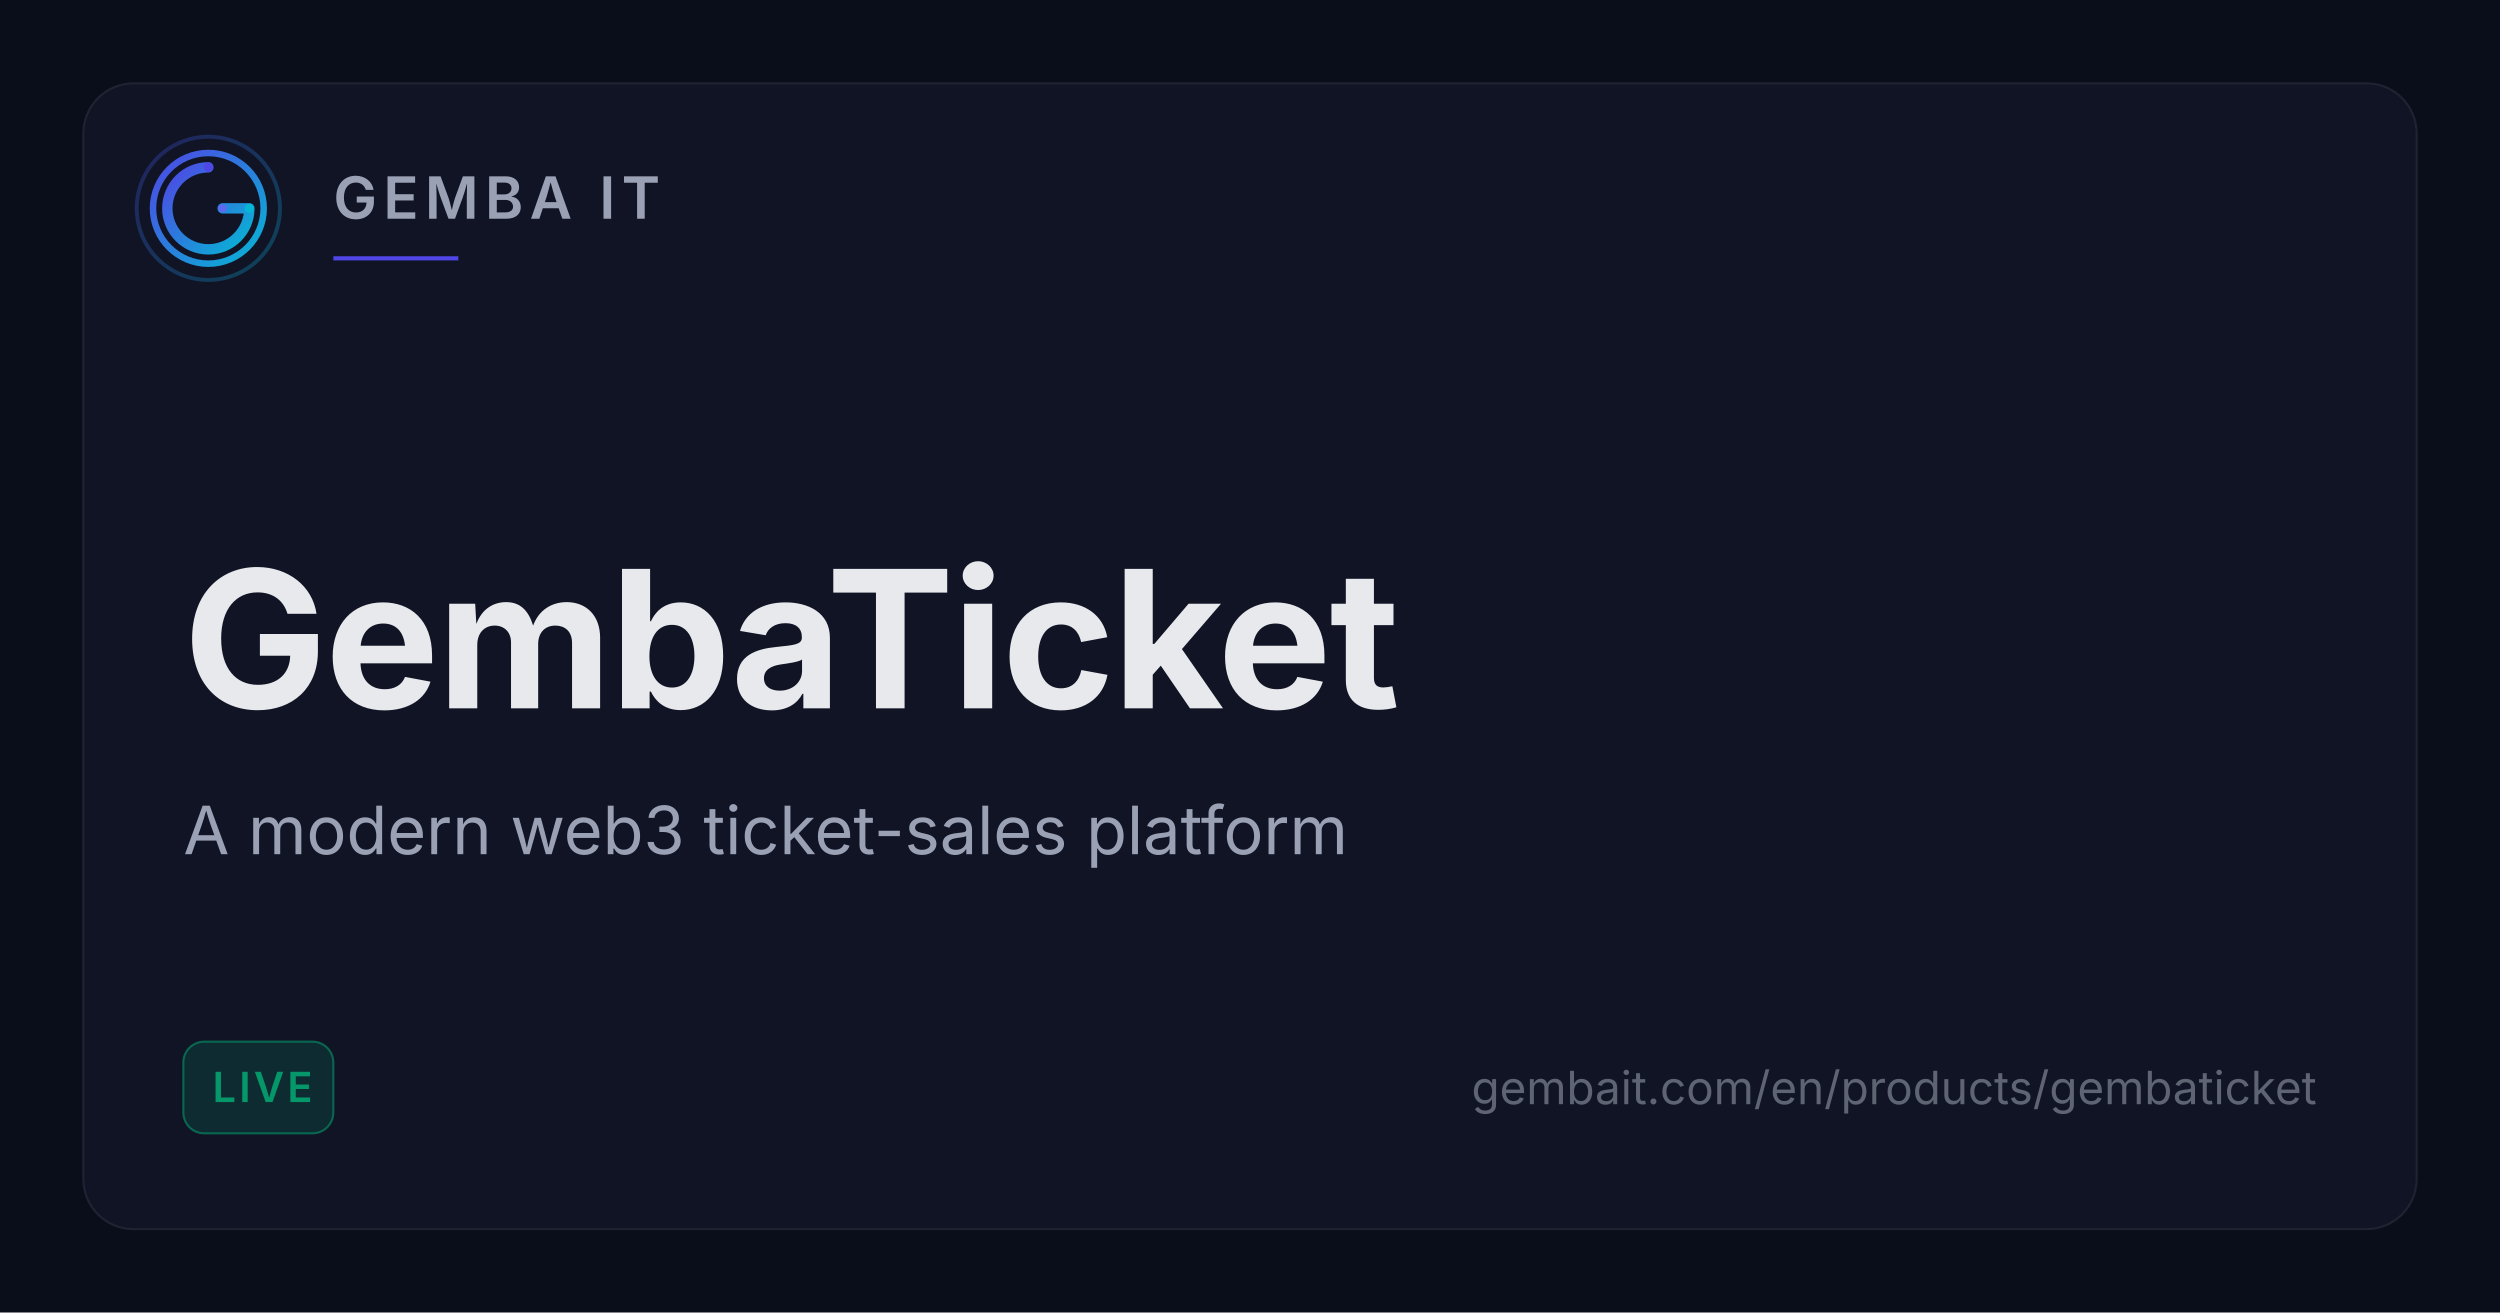
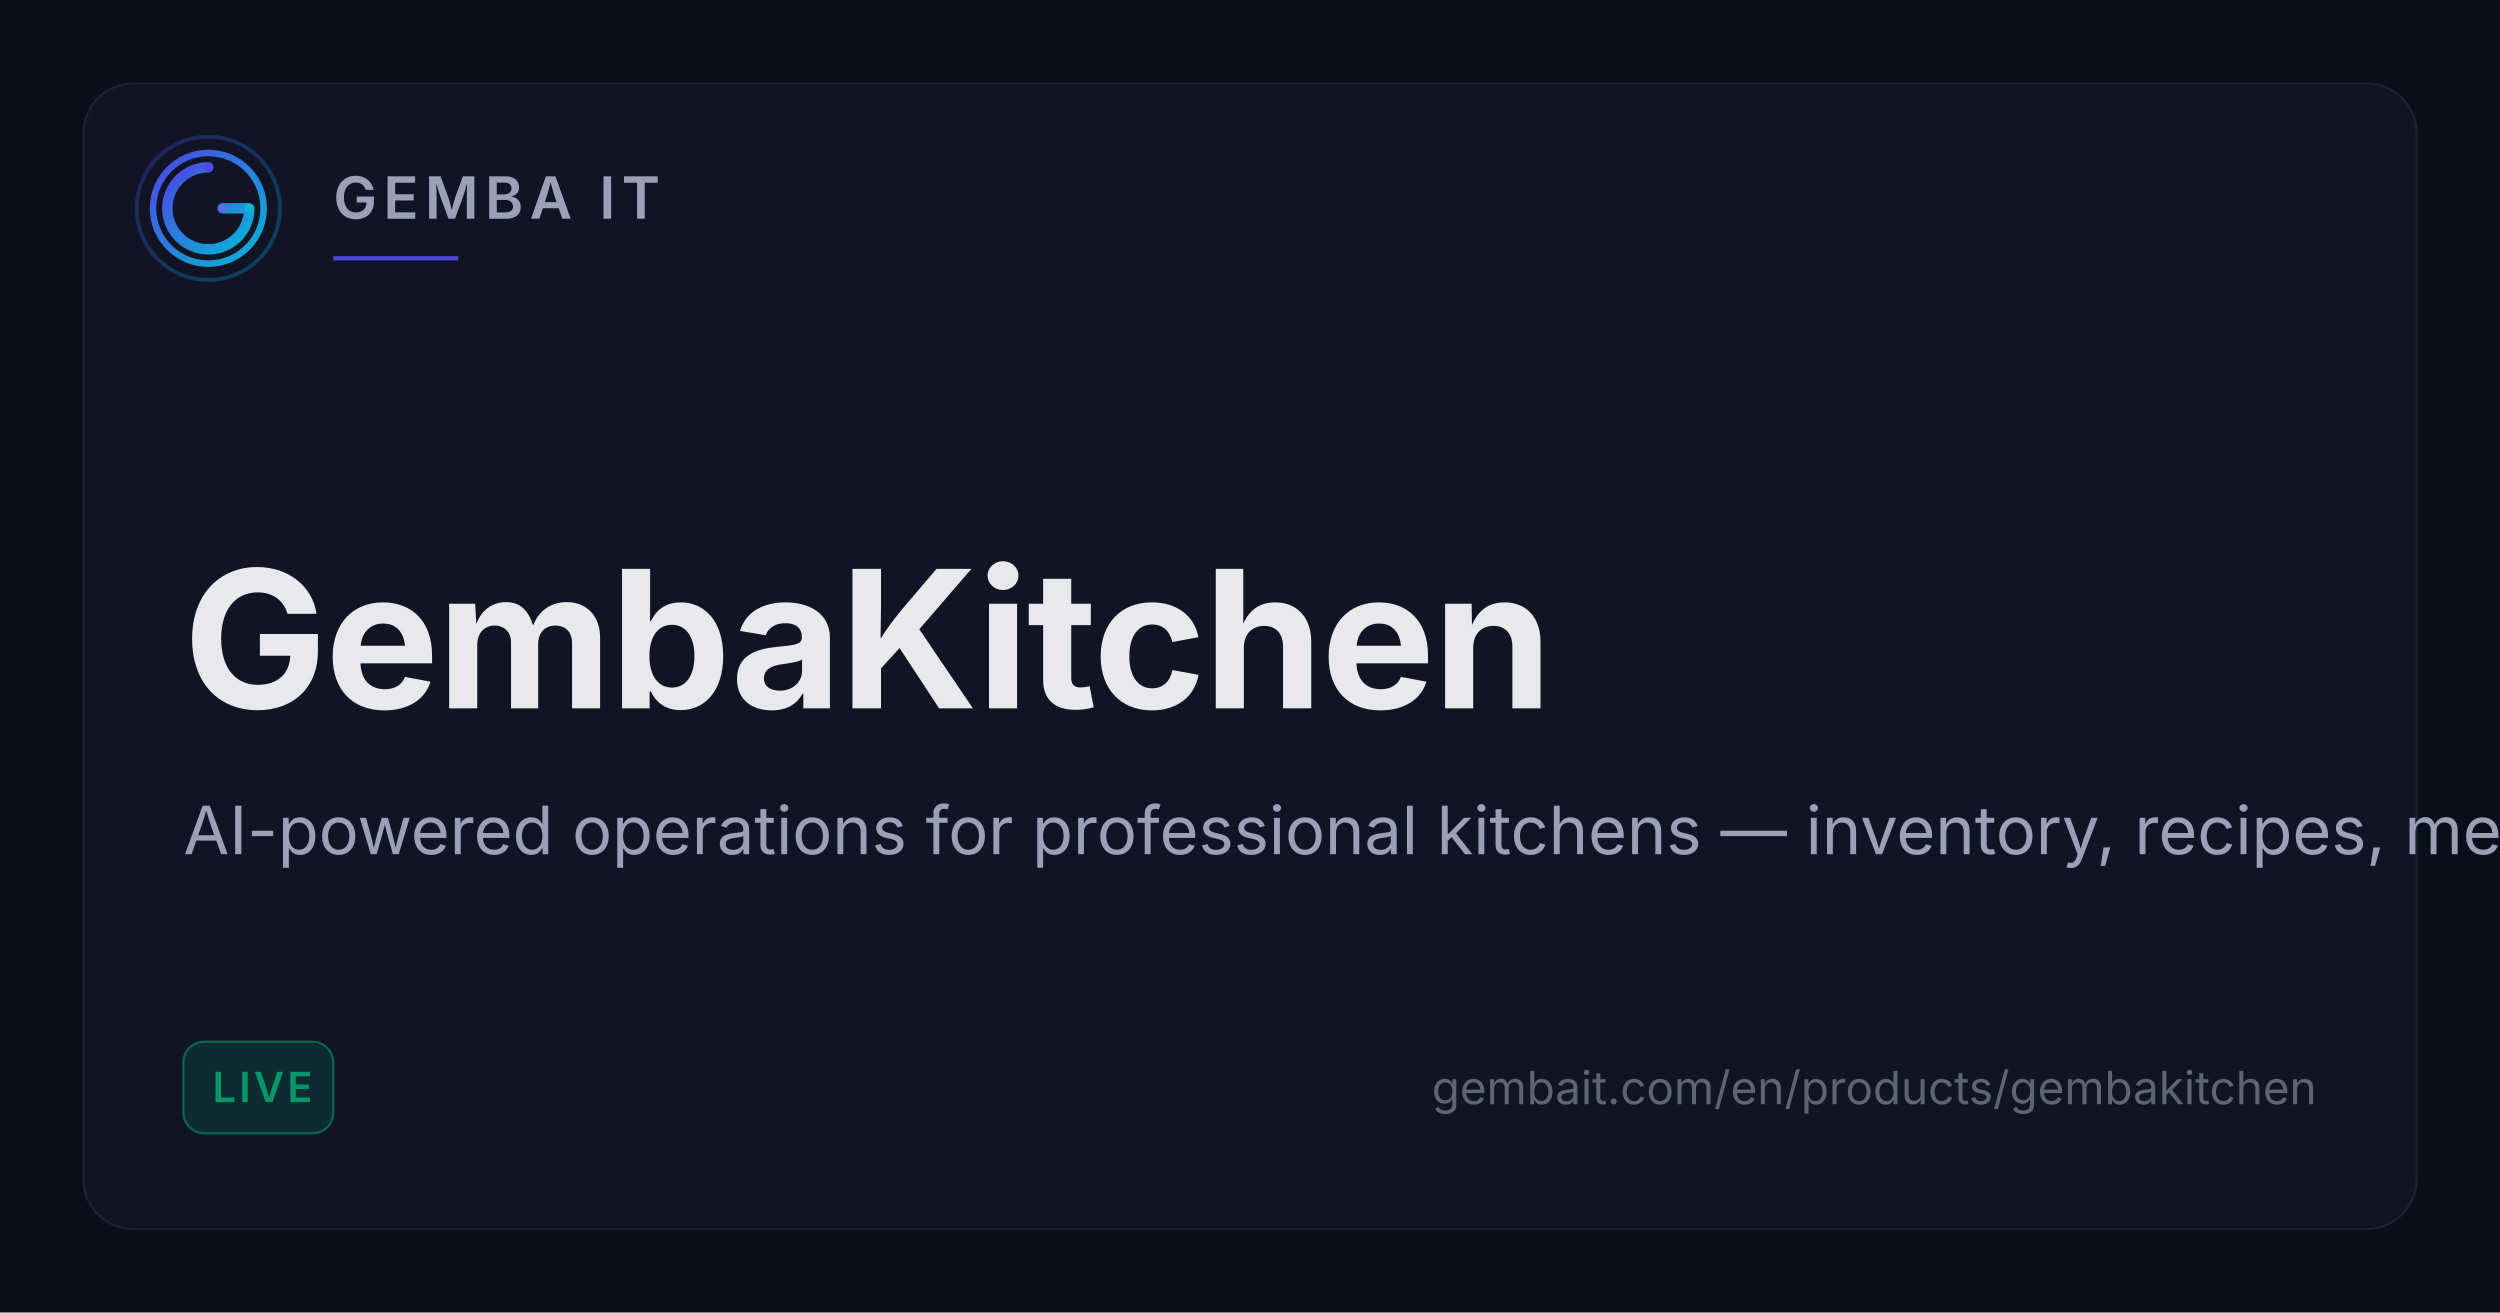
<svg xmlns="http://www.w3.org/2000/svg" width="1200" height="630" viewBox="0 0 1200 630">
  <rect width="1200" height="630" fill="#0a0e1a" />
  <rect x="40" y="40" width="1120" height="550" rx="24" ry="24" fill="#151b2e" fill-opacity="0.55" stroke="#5e6472" stroke-opacity="0.22" stroke-width="1" />
  <g transform="translate(60, 60) scale(0.15625)">
    <defs>
      <linearGradient id="ogBrand" x1="0%" y1="0%" x2="100%" y2="100%">
        <stop offset="0%" stop-color="#4F46E5" />
        <stop offset="100%" stop-color="#06B6D4" />
      </linearGradient>
    </defs>
    <circle cx="256" cy="256" r="220" fill="none" stroke="url(#ogBrand)" stroke-width="12" opacity="0.3" />
    <circle cx="256" cy="256" r="170" fill="none" stroke="url(#ogBrand)" stroke-width="20" />
    <path d="M256 130 A126 126 0 1 0 382 256 L300 256" fill="none" stroke="url(#ogBrand)" stroke-width="32" stroke-linecap="round" stroke-linejoin="round" />
    <circle cx="256" cy="130" r="14" fill="#4F46E5" />
    <circle cx="382" cy="256" r="14" fill="#06B6D4" />
    <circle cx="300" cy="256" r="12" fill="#6366F1" />
  </g>
  <g font-family="Inter, system-ui, -apple-system, 'Segoe UI', sans-serif" font-weight="600" font-size="28" fill="#9ba1b4" letter-spacing="3">
    <text x="160" y="105">GEMBA IT</text>
  </g>
  <line x1="160" y1="124" x2="220" y2="124" stroke="#4F46E5" stroke-width="2" />
  <g font-family="Inter, system-ui, -apple-system, 'Segoe UI', sans-serif" fill="#e8e9ed">
-     <text x="88" y="340" font-size="92" font-weight="700" letter-spacing="-1">GembaTicket</text>
+     <text x="88" y="340" font-size="92" font-weight="700" letter-spacing="-1">GembaKitchen</text>
  </g>
  <g font-family="Inter, system-ui, -apple-system, 'Segoe UI', sans-serif" fill="#9ba1b4">
-     <text x="88" y="410" font-size="32" font-weight="400">A modern web3 ticket-sales platform</text>
+     <text x="88" y="410" font-size="32" font-weight="400">AI-powered operations for professional kitchens — inventory, recipes, menu and food-cost, with an assistant…</text>
  </g>
  <g transform="translate(88, 500)">
    <rect x="0" y="0" width="72" height="44" rx="10" ry="10" fill="#059669" fill-opacity="0.18" stroke="#059669" stroke-opacity="0.6" stroke-width="1" />
    <text x="14" y="29" font-family="Inter, system-ui, -apple-system, 'Segoe UI', sans-serif" font-size="20" font-weight="600" fill="#059669" letter-spacing="1.5">LIVE</text>
  </g>
  <g font-family="Inter, system-ui, -apple-system, 'Segoe UI', sans-serif" fill="#5e6472" font-size="22" font-weight="400">
-     <text x="1112" y="530" text-anchor="end">gembait.com/en/products/gembaticket</text>
+     <text x="1112" y="530" text-anchor="end">gembait.com/en/products/gembakitchen</text>
  </g>
</svg>
